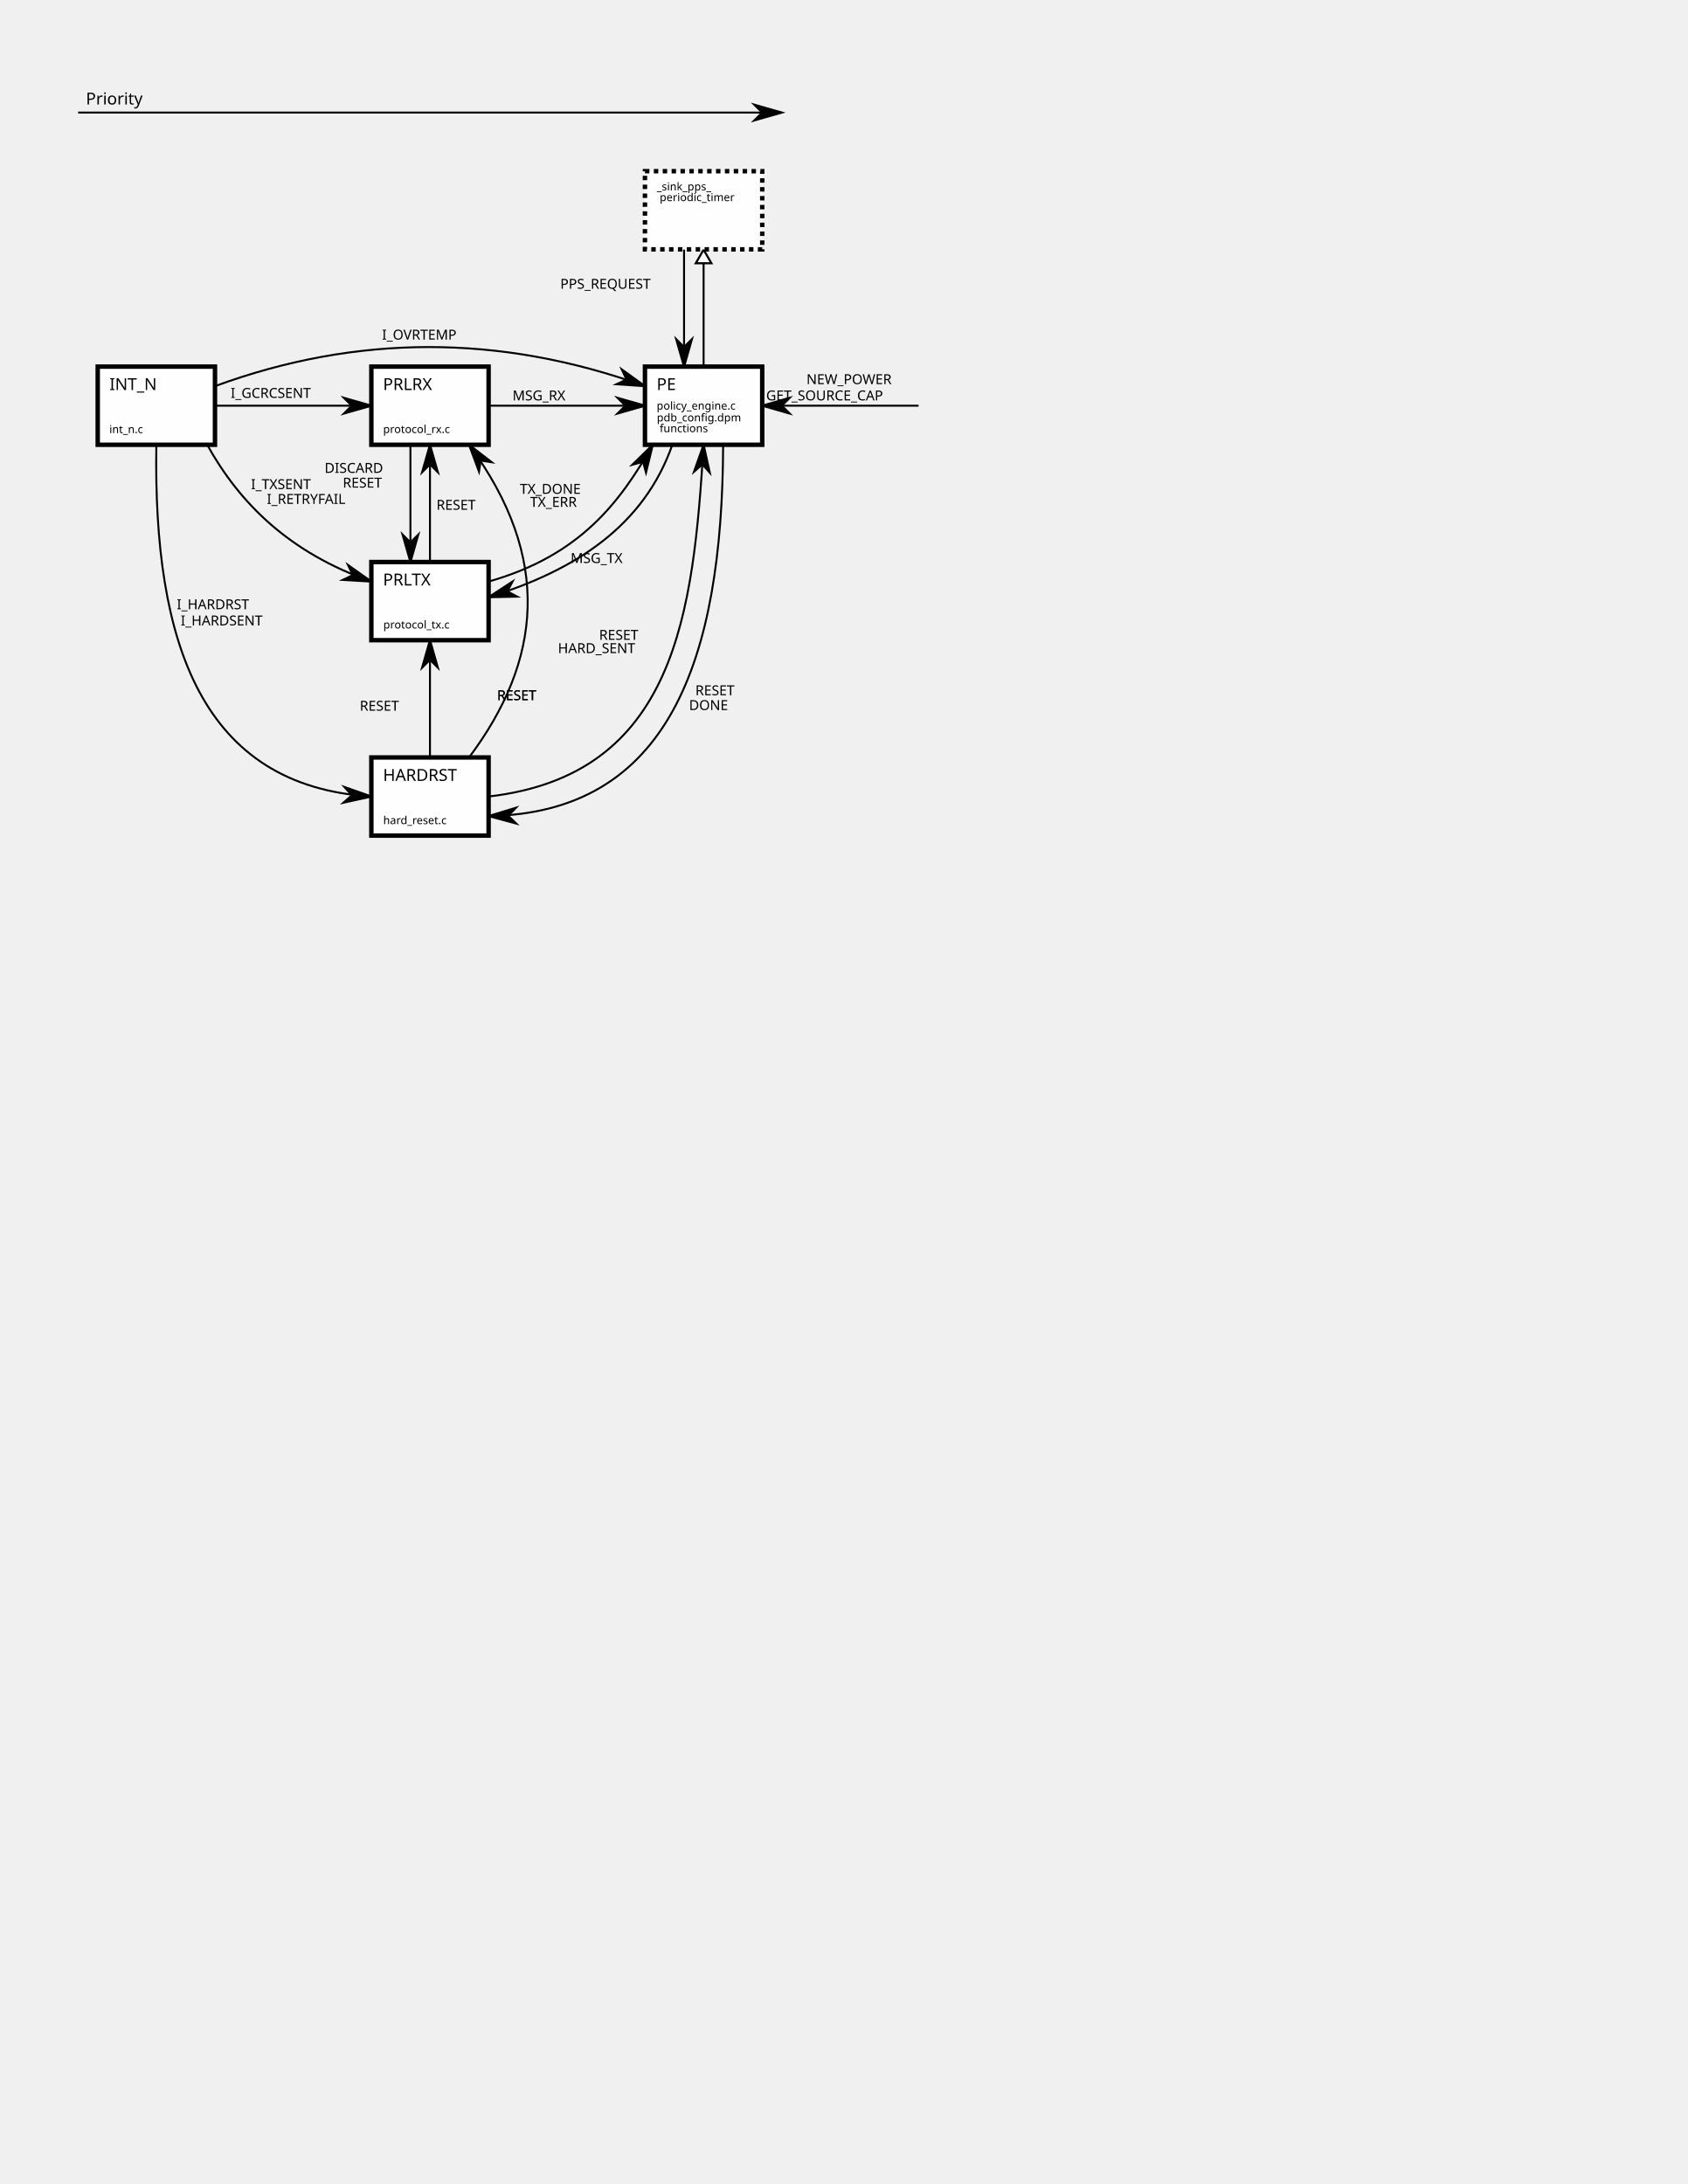
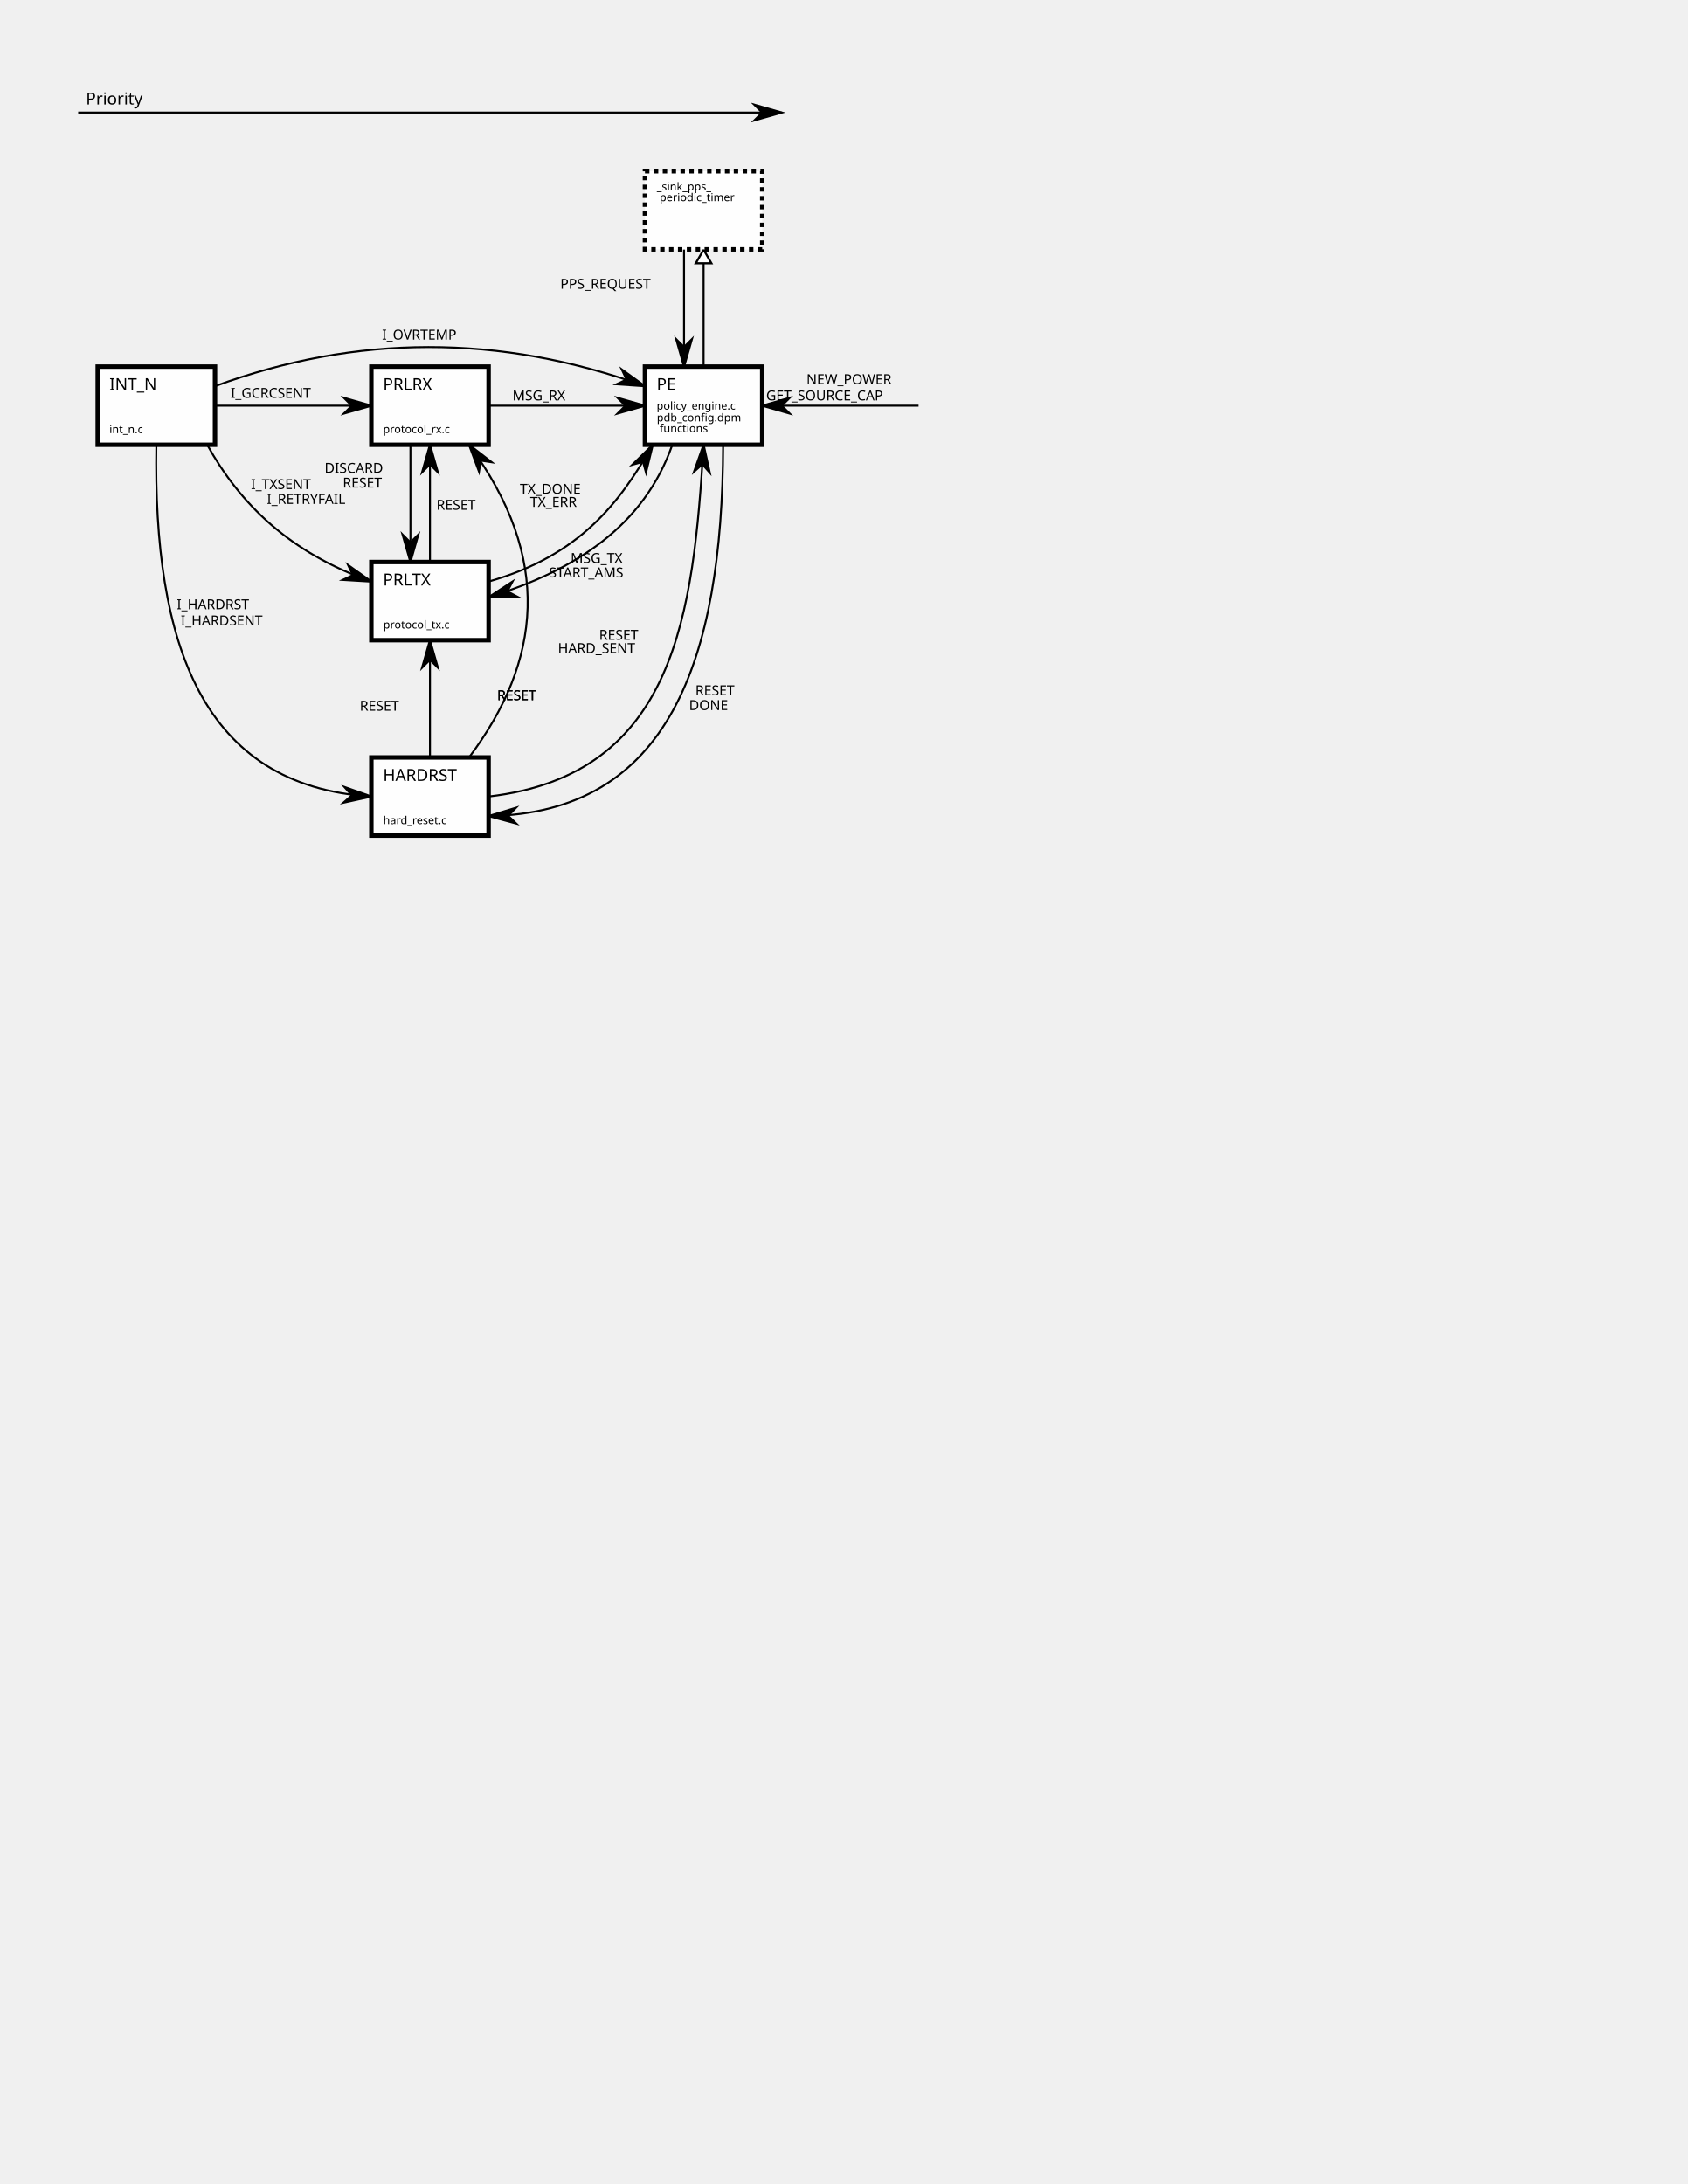
<svg xmlns="http://www.w3.org/2000/svg" width="8.5in" height="11in" viewBox="0 0 215.9 279.4" version="1.1" id="svg8">
  <defs id="defs2">
    <marker orient="auto" refY="0.0" refX="0.0" id="marker5146" style="overflow:visible;">
      <path id="path5144" d="M 0.0,0.0 L 5.0,-5.0 L -12.5,0.0 L 5.0,5.0 L 0.0,0.0 z " style="fill-rule:evenodd;stroke:#000000;stroke-width:1pt;stroke-opacity:1;fill:#000000;fill-opacity:1" transform="scale(0.8) rotate(180) translate(12.5,0)" />
    </marker>
    <marker orient="auto" refY="0.0" refX="0.0" id="EmptyTriangleOutL" style="overflow:visible">
      <path id="path5001" d="M 5.77,0.0 L -2.88,5.0 L -2.88,-5.0 L 5.77,0.0 z " style="fill-rule:evenodd;fill:#ffffff;stroke:#000000;stroke-width:1pt;stroke-opacity:1" transform="scale(0.8) translate(-6,0)" />
    </marker>
    <marker orient="auto" refY="0.0" refX="0.0" id="marker5104" style="overflow:visible;">
      <path id="path4844" d="M 0.0,0.0 L 5.0,-5.0 L -12.5,0.0 L 5.0,5.0 L 0.0,0.0 z " style="fill-rule:evenodd;stroke:#000000;stroke-width:1pt;stroke-opacity:1;fill:#000000;fill-opacity:1" transform="scale(0.8) rotate(180) translate(12.5,0)" />
    </marker>
    <marker style="overflow:visible" id="InfiniteLineStart" refX="0" refY="0" orient="auto">
      <g id="g4863" style="fill:#000000;stroke:#000000;stroke-opacity:1;fill-opacity:1" transform="translate(-13,0)">
        <circle id="circle4857" r="0.8" cy="0" cx="3" style="stroke:#000000;stroke-opacity:1;fill:#000000;fill-opacity:1" />
        <circle id="circle4859" r="0.8" cy="0" cx="6.5" style="stroke:#000000;stroke-opacity:1;fill:#000000;fill-opacity:1" />
        <circle id="circle4861" r="0.8" cy="0" cx="10" style="stroke:#000000;stroke-opacity:1;fill:#000000;fill-opacity:1" />
      </g>
    </marker>
    <marker orient="auto" refY="0.0" refX="0.0" id="marker5236" style="overflow:visible;">
      <path id="path4616" d="M 0.0,0.0 L 5.0,-5.0 L -12.5,0.0 L 5.0,5.0 L 0.0,0.0 z " style="fill-rule:evenodd;stroke:#000000;stroke-width:1pt;stroke-opacity:1;fill:#000000;fill-opacity:1" transform="scale(0.8) rotate(180) translate(12.5,0)" />
    </marker>
    <marker orient="auto" refY="0.0" refX="0.0" id="Arrow1Mend" style="overflow:visible;">
      <path id="path4622" d="M 0.0,0.0 L 5.0,-5.0 L -12.5,0.0 L 5.0,5.0 L 0.0,0.0 z " style="fill-rule:evenodd;stroke:#000000;stroke-width:1pt;stroke-opacity:1;fill:#000000;fill-opacity:1" transform="scale(0.4) rotate(180) translate(10,0)" />
    </marker>
    <marker orient="auto" refY="0.0" refX="0.0" id="Arrow1Send" style="overflow:visible;">
      <path id="path4628" d="M 0.0,0.0 L 5.0,-5.0 L -12.5,0.0 L 5.0,5.0 L 0.0,0.0 z " style="fill-rule:evenodd;stroke:#000000;stroke-width:1pt;stroke-opacity:1;fill:#000000;fill-opacity:1" transform="scale(0.2) rotate(180) translate(6,0)" />
    </marker>
    <marker orient="auto" refY="0.0" refX="0.0" id="marker4611" style="overflow:visible;">
      <path id="path4609" d="M 0.0,0.0 L 5.0,-5.0 L -12.5,0.0 L 5.0,5.0 L 0.0,0.0 z " style="fill-rule:evenodd;stroke:#000000;stroke-width:1pt;stroke-opacity:1;fill:#000000;fill-opacity:1" transform="scale(0.8) rotate(180) translate(12.5,0)" />
    </marker>
    <marker style="overflow:visible;" id="marker11527" refX="0.0" refY="0.0" orient="auto">
      <path transform="scale(0.8) rotate(180) translate(12.5,0)" style="fill-rule:evenodd;stroke:#000000;stroke-width:1pt;stroke-opacity:1;fill:#000000;fill-opacity:1" d="M 0.0,0.0 L 5.0,-5.0 L -12.5,0.0 L 5.0,5.0 L 0.0,0.0 z " id="path11525" />
    </marker>
    <marker style="overflow:visible;" id="marker9585" refX="0.0" refY="0.0" orient="auto">
      <path transform="scale(0.8) rotate(180) translate(12.5,0)" style="fill-rule:evenodd;stroke:#000000;stroke-width:1pt;stroke-opacity:1;fill:#000000;fill-opacity:1" d="M 0.0,0.0 L 5.0,-5.0 L -12.5,0.0 L 5.0,5.0 L 0.0,0.0 z " id="path9583" />
    </marker>
    <marker style="overflow:visible;" id="marker9123" refX="0.0" refY="0.0" orient="auto">
      <path transform="scale(0.8) rotate(180) translate(12.5,0)" style="fill-rule:evenodd;stroke:#000000;stroke-width:1pt;stroke-opacity:1;fill:#000000;fill-opacity:1" d="M 0.0,0.0 L 5.0,-5.0 L -12.5,0.0 L 5.0,5.0 L 0.0,0.0 z " id="path9121" />
    </marker>
    <marker orient="auto" refY="0.0" refX="0.0" id="marker9035" style="overflow:visible;">
      <path id="path9033" d="M 0.0,0.0 L 5.0,-5.0 L -12.5,0.0 L 5.0,5.0 L 0.0,0.0 z " style="fill-rule:evenodd;stroke:#000000;stroke-width:1pt;stroke-opacity:1;fill:#000000;fill-opacity:1" transform="scale(0.8) rotate(180) translate(12.5,0)" />
    </marker>
    <marker style="overflow:visible;" id="marker8953" refX="0.0" refY="0.0" orient="auto">
      <path transform="scale(0.8) rotate(180) translate(12.5,0)" style="fill-rule:evenodd;stroke:#000000;stroke-width:1pt;stroke-opacity:1;fill:#000000;fill-opacity:1" d="M 0.0,0.0 L 5.0,-5.0 L -12.5,0.0 L 5.0,5.0 L 0.0,0.0 z " id="path8951" />
    </marker>
    <marker orient="auto" refY="0.0" refX="0.0" id="marker8619" style="overflow:visible;">
      <path id="path8617" d="M 0.0,0.0 L 5.0,-5.0 L -12.5,0.0 L 5.0,5.0 L 0.0,0.0 z " style="fill-rule:evenodd;stroke:#000000;stroke-width:1pt;stroke-opacity:1;fill:#000000;fill-opacity:1" transform="scale(0.8) rotate(180) translate(12.5,0)" />
    </marker>
    <marker style="overflow:visible;" id="marker8549" refX="0.0" refY="0.0" orient="auto">
      <path transform="scale(0.8) rotate(180) translate(12.5,0)" style="fill-rule:evenodd;stroke:#000000;stroke-width:1pt;stroke-opacity:1;fill:#000000;fill-opacity:1" d="M 0.0,0.0 L 5.0,-5.0 L -12.5,0.0 L 5.0,5.0 L 0.0,0.0 z " id="path8547" />
    </marker>
    <marker orient="auto" refY="0.0" refX="0.0" id="marker7571" style="overflow:visible;">
      <path id="path7569" d="M 0.0,0.0 L 5.0,-5.0 L -12.5,0.0 L 5.0,5.0 L 0.0,0.0 z " style="fill-rule:evenodd;stroke:#000000;stroke-width:1pt;stroke-opacity:1;fill:#000000;fill-opacity:1" transform="scale(0.8) rotate(180) translate(12.5,0)" />
    </marker>
    <marker style="overflow:visible;" id="marker6867" refX="0.0" refY="0.0" orient="auto">
      <path transform="scale(0.8) rotate(180) translate(12.5,0)" style="fill-rule:evenodd;stroke:#000000;stroke-width:1pt;stroke-opacity:1;fill:#000000;fill-opacity:1" d="M 0.0,0.0 L 5.0,-5.0 L -12.5,0.0 L 5.0,5.0 L 0.0,0.0 z " id="path6865" />
    </marker>
    <marker orient="auto" refY="0.0" refX="0.0" id="marker6815" style="overflow:visible;">
      <path id="path6813" d="M 0.0,0.0 L 5.0,-5.0 L -12.5,0.0 L 5.0,5.0 L 0.0,0.0 z " style="fill-rule:evenodd;stroke:#000000;stroke-width:1pt;stroke-opacity:1;fill:#000000;fill-opacity:1" transform="scale(0.8) rotate(180) translate(12.5,0)" />
    </marker>
    <marker style="overflow:visible;" id="marker6315" refX="0.0" refY="0.0" orient="auto">
      <path transform="scale(0.8) rotate(180) translate(12.5,0)" style="fill-rule:evenodd;stroke:#000000;stroke-width:1pt;stroke-opacity:1;fill:#000000;fill-opacity:1" d="M 0.0,0.0 L 5.0,-5.0 L -12.5,0.0 L 5.0,5.0 L 0.0,0.0 z " id="path6313" />
    </marker>
    <marker orient="auto" refY="0.0" refX="0.0" id="marker4893" style="overflow:visible;">
      <path id="path4891" d="M 0.0,0.0 L 5.0,-5.0 L -12.5,0.0 L 5.0,5.0 L 0.0,0.0 z " style="fill-rule:evenodd;stroke:#000000;stroke-width:1pt;stroke-opacity:1;fill:#000000;fill-opacity:1" transform="scale(0.8) rotate(180) translate(12.5,0)" />
    </marker>
    <marker style="overflow:visible;" id="marker4857" refX="0.0" refY="0.0" orient="auto">
      <path transform="scale(0.8) rotate(180) translate(12.5,0)" style="fill-rule:evenodd;stroke:#000000;stroke-width:1pt;stroke-opacity:1;fill:#000000;fill-opacity:1" d="M 0.0,0.0 L 5.0,-5.0 L -12.5,0.0 L 5.0,5.0 L 0.0,0.0 z " id="path4855" />
    </marker>
    <marker orient="auto" refY="0.0" refX="0.0" id="Arrow1Lend" style="overflow:visible;">
      <path id="path4568" d="M 0.0,0.0 L 5.0,-5.0 L -12.5,0.0 L 5.0,5.0 L 0.0,0.0 z " style="fill-rule:evenodd;stroke:#000000;stroke-width:1pt;stroke-opacity:1;fill:#000000;fill-opacity:1" transform="scale(0.8) rotate(180) translate(12.5,0)" />
    </marker>
  </defs>
  <g id="layer1" transform="translate(0,-17.6)">
    <path style="fill:none;fill-rule:evenodd;stroke:#000000;stroke-width:0.25;stroke-linecap:butt;stroke-linejoin:miter;stroke-miterlimit:4;stroke-dasharray:none;stroke-opacity:1;marker-end:url(#EmptyTriangleOutL)" d="M 90,64.5 V 49.5" id="path4839" />
    <path id="path5142" d="M 87.5,49.5 V 64.5" style="fill:none;fill-rule:evenodd;stroke:#000000;stroke-width:0.25;stroke-linecap:butt;stroke-linejoin:miter;stroke-miterlimit:4;stroke-dasharray:none;stroke-opacity:1;marker-end:url(#marker5146)" />
    <path style="fill:none;fill-rule:evenodd;stroke:#000000;stroke-width:0.25;stroke-linecap:butt;stroke-linejoin:miter;stroke-miterlimit:4;stroke-dasharray:none;stroke-opacity:1;marker-end:url(#marker4611)" d="m 117.5,69.5 h -20" id="path4607" />
    <path style="fill:none;fill-rule:evenodd;stroke:#000000;stroke-width:0.25;stroke-linecap:butt;stroke-linejoin:miter;stroke-miterlimit:4;stroke-dasharray:none;stroke-opacity:1;marker-end:url(#marker9123)" d="M 52.5,74.5 V 89.5" id="path8939" />
    <path style="fill:none;fill-rule:evenodd;stroke:#000000;stroke-width:0.25;stroke-linecap:butt;stroke-linejoin:miter;stroke-miterlimit:4;stroke-dasharray:none;stroke-opacity:1;marker-end:url(#marker9035)" d="M 55,89.5 V 74.5" id="path8941" />
    <path style="fill:none;fill-rule:evenodd;stroke:#000000;stroke-width:0.25;stroke-linecap:butt;stroke-linejoin:miter;stroke-miterlimit:4;stroke-dasharray:none;stroke-opacity:1;marker-end:url(#marker8953)" d="M 60,114.5 C 69.252,102.156 70.721,89.055 60,74.5" id="path8943" />
    <path id="path9581" d="m 55,114.5 v -15" style="fill:none;fill-rule:evenodd;stroke:#000000;stroke-width:0.25;stroke-linecap:butt;stroke-linejoin:miter;stroke-miterlimit:4;stroke-dasharray:none;stroke-opacity:1;marker-end:url(#marker9585)" />
    <path style="fill:none;fill-rule:evenodd;stroke:#000000;stroke-width:0.25;stroke-linecap:butt;stroke-linejoin:miter;stroke-miterlimit:4;stroke-dasharray:none;stroke-opacity:1;marker-end:url(#marker6867)" d="m 62.5,92 c 11.745,-3.328 16.821,-10.177 21,-17.5" id="path6803" />
    <path style="fill:none;fill-rule:evenodd;stroke:#000000;stroke-width:0.25;stroke-linecap:butt;stroke-linejoin:miter;stroke-miterlimit:4;stroke-dasharray:none;stroke-opacity:1;marker-end:url(#marker6815)" d="M 86,74.5 C 82.369,84.864 73.65,90.55 62.5,94" id="path6805" />
    <path style="fill:none;fill-rule:evenodd;stroke:#000000;stroke-width:0.25;stroke-linecap:butt;stroke-linejoin:miter;stroke-miterlimit:4;stroke-dasharray:none;stroke-opacity:1;marker-end:url(#marker7571)" d="m 27.5,67 c 18.059,-6.627 36.382,-6.707 55,0" id="path7561" />
    <path style="fill:none;fill-rule:evenodd;stroke:#000000;stroke-width:0.25;stroke-linecap:butt;stroke-linejoin:miter;stroke-miterlimit:4;stroke-dasharray:none;stroke-opacity:1;marker-end:url(#marker8619)" d="M 62.5,119.5 C 86.509,116.721 88.677,95.958 90,74.5" id="path8537" />
    <path style="fill:none;fill-rule:evenodd;stroke:#000000;stroke-width:0.25;stroke-linecap:butt;stroke-linejoin:miter;stroke-miterlimit:4;stroke-dasharray:none;stroke-opacity:1;marker-end:url(#marker8549)" d="M 92.5,74.5 C 92.408,102.128 85.497,121.638 62.5,122" id="path8539" />
    <path style="fill:none;fill-rule:evenodd;stroke:#000000;stroke-width:0.25;stroke-linecap:butt;stroke-linejoin:miter;stroke-miterlimit:4;stroke-dasharray:none;stroke-opacity:1;marker-end:url(#Arrow1Lend)" d="m 27.5,69.5 h 20" id="path4563" />
    <path style="fill:none;fill-rule:evenodd;stroke:#000000;stroke-width:0.25;stroke-linecap:butt;stroke-linejoin:miter;stroke-miterlimit:4;stroke-dasharray:none;stroke-opacity:1;marker-end:url(#marker4857)" d="m 26.5,74.5 c 4.223,7.593 10.58,13.833 21,17.5" id="path4847" />
    <path style="fill:none;fill-rule:evenodd;stroke:#000000;stroke-width:0.25;stroke-linecap:butt;stroke-linejoin:miter;stroke-miterlimit:4;stroke-dasharray:none;stroke-opacity:1;marker-end:url(#marker4893)" d="M 20,74.5 C 19.579,100.005 25.862,118.165 47.5,119.5" id="path4883" />
    <path id="path6311" d="m 62.5,69.5 h 20" style="fill:none;fill-rule:evenodd;stroke:#000000;stroke-width:0.25;stroke-linecap:butt;stroke-linejoin:miter;stroke-miterlimit:4;stroke-dasharray:none;stroke-opacity:1;marker-end:url(#marker6315)" />
    <rect style="fill:#fefefe;fill-opacity:1;stroke:#000000;stroke-width:0.568;stroke-miterlimit:4;stroke-dasharray:none;stroke-opacity:1" id="rect4485" width="15" height="10" x="12.5" y="64.5" />
    <text xml:space="preserve" style="font-style:normal;font-variant:normal;font-weight:normal;font-stretch:normal;font-size:2.117px;line-height:3.307px;font-family:'Source Code Pro';-inkscape-font-specification:'Source Code Pro';letter-spacing:0px;word-spacing:0px;fill:#000000;fill-opacity:1;stroke:none;stroke-width:0.132px;stroke-linecap:butt;stroke-linejoin:miter;stroke-opacity:1" x="14" y="67.5" id="text4494">
      <tspan id="tspan4492" x="14" y="67.5" style="font-style:normal;font-variant:normal;font-weight:normal;font-stretch:normal;font-family:'Source Code Pro';-inkscape-font-specification:'Source Code Pro';stroke-width:0.132px">INT_N</tspan>
    </text>
    <rect style="fill:#fefefe;fill-opacity:1;stroke:#000000;stroke-width:0.568;stroke-miterlimit:4;stroke-dasharray:none;stroke-opacity:1" id="rect4485-6" width="15" height="10" x="47.5" y="64.5" />
    <text xml:space="preserve" style="font-style:normal;font-variant:normal;font-weight:normal;font-stretch:normal;font-size:2.117px;line-height:3.307px;font-family:'Source Code Pro';-inkscape-font-specification:'Source Code Pro';letter-spacing:0px;word-spacing:0px;fill:#000000;fill-opacity:1;stroke:none;stroke-width:0.132px;stroke-linecap:butt;stroke-linejoin:miter;stroke-opacity:1" x="49" y="67.5" id="text4494-5">
      <tspan id="tspan4492-8" x="49" y="67.5" style="font-style:normal;font-variant:normal;font-weight:normal;font-stretch:normal;font-family:'Source Code Pro';-inkscape-font-specification:'Source Code Pro';stroke-width:0.132px">PRLRX</tspan>
    </text>
    <flowRoot xml:space="preserve" id="flowRoot4517" style="fill:black;stroke:none;stroke-opacity:1;stroke-width:1px;stroke-linejoin:miter;stroke-linecap:butt;fill-opacity:1;font-family:sans-serif;font-style:normal;font-weight:normal;font-size:16px;line-height:25px;letter-spacing:0px;word-spacing:0px">
      <flowRegion id="flowRegion4519">
        <rect id="rect4521" width="185.197" height="136.063" x="374.173" y="130.016" />
      </flowRegion>
      <flowPara id="flowPara4523" />
    </flowRoot>
    <rect y="89.5" x="47.5" height="10" width="15" id="rect4525" style="fill:#fefefe;fill-opacity:1;stroke:#000000;stroke-width:0.568;stroke-miterlimit:4;stroke-dasharray:none;stroke-opacity:1" />
    <text id="text4529" y="92.5" x="49" style="font-style:normal;font-variant:normal;font-weight:normal;font-stretch:normal;font-size:2.117px;line-height:3.307px;font-family:'Source Code Pro';-inkscape-font-specification:'Source Code Pro';letter-spacing:0px;word-spacing:0px;fill:#000000;fill-opacity:1;stroke:none;stroke-width:0.132px;stroke-linecap:butt;stroke-linejoin:miter;stroke-opacity:1" xml:space="preserve">
      <tspan style="font-style:normal;font-variant:normal;font-weight:normal;font-stretch:normal;font-family:'Source Code Pro';-inkscape-font-specification:'Source Code Pro';stroke-width:0.132px" y="92.5" x="49" id="tspan4527">PRLTX</tspan>
    </text>
    <rect style="fill:#fefefe;fill-opacity:1;stroke:#000000;stroke-width:0.568;stroke-miterlimit:4;stroke-dasharray:none;stroke-opacity:1" id="rect4531" width="15" height="10" x="47.5" y="114.5" />
    <text xml:space="preserve" style="font-style:normal;font-variant:normal;font-weight:normal;font-stretch:normal;font-size:2.117px;line-height:3.307px;font-family:'Source Code Pro';-inkscape-font-specification:'Source Code Pro';letter-spacing:0px;word-spacing:0px;fill:#000000;fill-opacity:1;stroke:none;stroke-width:0.132px;stroke-linecap:butt;stroke-linejoin:miter;stroke-opacity:1" x="49" y="117.5" id="text4535">
      <tspan id="tspan4533" x="49" y="117.5" style="font-style:normal;font-variant:normal;font-weight:normal;font-stretch:normal;font-family:'Source Code Pro';-inkscape-font-specification:'Source Code Pro';stroke-width:0.132px">HARDRST</tspan>
    </text>
    <rect y="64.5" x="82.5" height="10" width="15" id="rect4537" style="fill:#fefefe;fill-opacity:1;stroke:#000000;stroke-width:0.568;stroke-miterlimit:4;stroke-dasharray:none;stroke-opacity:1" />
    <text id="text4541" y="67.5" x="84" style="font-style:normal;font-variant:normal;font-weight:normal;font-stretch:normal;font-size:2.117px;line-height:3.307px;font-family:'Source Code Pro';-inkscape-font-specification:'Source Code Pro';letter-spacing:0px;word-spacing:0px;fill:#000000;fill-opacity:1;stroke:none;stroke-width:0.132px;stroke-linecap:butt;stroke-linejoin:miter;stroke-opacity:1" xml:space="preserve">
      <tspan style="font-style:normal;font-variant:normal;font-weight:normal;font-stretch:normal;font-family:'Source Code Pro';-inkscape-font-specification:'Source Code Pro';stroke-width:0.132px" y="67.5" x="84" id="tspan4539">PE</tspan>
    </text>
    <text xml:space="preserve" style="font-style:normal;font-weight:normal;font-size:2.117px;line-height:3.307px;font-family:sans-serif;letter-spacing:0px;word-spacing:0px;fill:#000000;fill-opacity:1;stroke:none;stroke-width:0.132px;stroke-linecap:butt;stroke-linejoin:miter;stroke-opacity:1" x="29.5" y="68.5" id="text6277">
      <tspan id="tspan6275" x="29.5" y="68.5" style="font-style:normal;font-variant:normal;font-weight:normal;font-stretch:normal;font-size:1.764px;font-family:'Source Code Pro';-inkscape-font-specification:'Source Code Pro';stroke-width:0.132px">I_GCRCSENT</tspan>
    </text>
    <text id="text6291" y="80.17" x="32.099" style="font-style:normal;font-weight:normal;font-size:2.117px;line-height:3.307px;font-family:sans-serif;letter-spacing:0px;word-spacing:0px;fill:#000000;fill-opacity:1;stroke:none;stroke-width:0.132px;stroke-linecap:butt;stroke-linejoin:miter;stroke-opacity:1" xml:space="preserve">
      <tspan style="font-style:normal;font-variant:normal;font-weight:normal;font-stretch:normal;font-size:1.764px;font-family:'Source Code Pro';-inkscape-font-specification:'Source Code Pro';stroke-width:0.132px" y="80.17" x="32.099" id="tspan6289">I_TXSENT</tspan>
    </text>
    <text xml:space="preserve" style="font-style:normal;font-weight:normal;font-size:2.117px;line-height:3.307px;font-family:sans-serif;letter-spacing:0px;word-spacing:0px;fill:#000000;fill-opacity:1;stroke:none;stroke-width:0.132px;stroke-linecap:butt;stroke-linejoin:miter;stroke-opacity:1" x="34.13" y="82.06" id="text6295">
      <tspan id="tspan6293" x="34.13" y="82.06" style="font-style:normal;font-variant:normal;font-weight:normal;font-stretch:normal;font-size:1.764px;font-family:'Source Code Pro';-inkscape-font-specification:'Source Code Pro';stroke-width:0.132px">I_RETRYFAIL</tspan>
    </text>
    <text xml:space="preserve" style="font-style:normal;font-weight:normal;font-size:2.117px;line-height:3.307px;font-family:sans-serif;letter-spacing:0px;word-spacing:0px;fill:#000000;fill-opacity:1;stroke:none;stroke-width:0.132px;stroke-linecap:butt;stroke-linejoin:miter;stroke-opacity:1" x="22.611" y="95.538" id="text6299">
      <tspan id="tspan6297" x="22.611" y="95.538" style="font-style:normal;font-variant:normal;font-weight:normal;font-stretch:normal;font-size:1.764px;font-family:'Source Code Pro';-inkscape-font-specification:'Source Code Pro';stroke-width:0.132px">I_HARDRST</tspan>
    </text>
    <text id="text6303" y="97.609" x="23.112" style="font-style:normal;font-weight:normal;font-size:2.117px;line-height:3.307px;font-family:sans-serif;letter-spacing:0px;word-spacing:0px;fill:#000000;fill-opacity:1;stroke:none;stroke-width:0.132px;stroke-linecap:butt;stroke-linejoin:miter;stroke-opacity:1" xml:space="preserve">
      <tspan style="font-style:normal;font-variant:normal;font-weight:normal;font-stretch:normal;font-size:1.764px;font-family:'Source Code Pro';-inkscape-font-specification:'Source Code Pro';stroke-width:0.132px" y="97.609" x="23.112" id="tspan6301">I_HARDSENT</tspan>
    </text>
    <text xml:space="preserve" style="font-style:normal;font-weight:normal;font-size:2.117px;line-height:3.307px;font-family:sans-serif;text-align:end;letter-spacing:0px;word-spacing:0px;text-anchor:end;fill:#000000;fill-opacity:1;stroke:none;stroke-width:0.132px;stroke-linecap:butt;stroke-linejoin:miter;stroke-opacity:1" x="77.035" y="80.771" id="text7555">
      <tspan id="tspan7553" x="77.035" y="80.771" style="font-style:normal;font-variant:normal;font-weight:normal;font-stretch:normal;font-size:1.764px;font-family:'Source Code Pro';-inkscape-font-specification:'Source Code Pro';text-align:end;text-anchor:end;stroke-width:0.132px">TX_DONE</tspan>
    </text>
    <text id="text7559" y="82.442" x="76.534" style="font-style:normal;font-weight:normal;font-size:2.117px;line-height:3.307px;font-family:sans-serif;text-align:end;letter-spacing:0px;word-spacing:0px;text-anchor:end;fill:#000000;fill-opacity:1;stroke:none;stroke-width:0.132px;stroke-linecap:butt;stroke-linejoin:miter;stroke-opacity:1" xml:space="preserve">
      <tspan style="font-style:normal;font-variant:normal;font-weight:normal;font-stretch:normal;font-size:1.764px;font-family:'Source Code Pro';-inkscape-font-specification:'Source Code Pro';text-align:end;text-anchor:end;stroke-width:0.132px" y="82.442" x="76.534" id="tspan7557">TX_ERR</tspan>
    </text>
    <text id="text8493" y="61.042" x="55.002" style="font-style:normal;font-weight:normal;font-size:2.117px;line-height:3.307px;font-family:sans-serif;text-align:center;letter-spacing:0px;word-spacing:0px;text-anchor:middle;fill:#000000;fill-opacity:1;stroke:none;stroke-width:0.132px;stroke-linecap:butt;stroke-linejoin:miter;stroke-opacity:1" xml:space="preserve">
      <tspan style="font-style:normal;font-variant:normal;font-weight:normal;font-stretch:normal;font-size:1.764px;font-family:'Source Code Pro';-inkscape-font-specification:'Source Code Pro';text-align:center;text-anchor:middle;stroke-width:0.132px" y="61.042" x="55.002" id="tspan8491">I_OVRTEMP</tspan>
    </text>
    <text id="text8535" y="68.821" x="75.072" style="font-style:normal;font-weight:normal;font-size:2.117px;line-height:3.307px;font-family:sans-serif;text-align:start;letter-spacing:0px;word-spacing:0px;text-anchor:start;fill:#000000;fill-opacity:1;stroke:none;stroke-width:0.132px;stroke-linecap:butt;stroke-linejoin:miter;stroke-opacity:1" xml:space="preserve">
      <tspan style="font-style:normal;font-variant:normal;font-weight:normal;font-stretch:normal;font-size:1.764px;font-family:'Source Code Pro';-inkscape-font-specification:'Source Code Pro';text-align:end;text-anchor:end;stroke-width:0.132px" y="68.821" x="75.072" id="tspan8533">MSG_RX</tspan>
    </text>
    <text xml:space="preserve" style="font-style:normal;font-weight:normal;font-size:2.117px;line-height:3.307px;font-family:sans-serif;text-align:end;letter-spacing:0px;word-spacing:0px;text-anchor:end;fill:#000000;fill-opacity:1;stroke:none;stroke-width:0.132px;stroke-linecap:butt;stroke-linejoin:miter;stroke-opacity:1" x="83.994" y="101.151" id="text8875">
      <tspan id="tspan8873" x="83.994" y="101.151" style="font-style:normal;font-variant:normal;font-weight:normal;font-stretch:normal;font-size:1.764px;font-family:'Source Code Pro';-inkscape-font-specification:'Source Code Pro';text-align:end;text-anchor:end;stroke-width:0.132px">HARD_SENT</tspan>
    </text>
    <text xml:space="preserve" style="font-style:normal;font-weight:normal;font-size:2.117px;line-height:3.307px;font-family:sans-serif;text-align:end;letter-spacing:0px;word-spacing:0px;text-anchor:end;fill:#000000;fill-opacity:1;stroke:none;stroke-width:0.132px;stroke-linecap:butt;stroke-linejoin:miter;stroke-opacity:1" x="84.395" y="99.447" id="text8883">
      <tspan id="tspan8881" x="84.395" y="99.447" style="font-style:normal;font-variant:normal;font-weight:normal;font-stretch:normal;font-size:1.764px;font-family:'Source Code Pro';-inkscape-font-specification:'Source Code Pro';text-align:end;text-anchor:end;stroke-width:0.132px">RESET</tspan>
    </text>
    <text id="text8897" y="106.547" x="88.945" style="font-style:normal;font-weight:normal;font-size:2.117px;line-height:3.307px;font-family:sans-serif;letter-spacing:0px;word-spacing:0px;fill:#000000;fill-opacity:1;stroke:none;stroke-width:0.132px;stroke-linecap:butt;stroke-linejoin:miter;stroke-opacity:1" xml:space="preserve">
      <tspan style="font-style:normal;font-variant:normal;font-weight:normal;font-stretch:normal;font-size:1.764px;font-family:'Source Code Pro';-inkscape-font-specification:'Source Code Pro';stroke-width:0.132px" y="106.547" x="88.945" id="tspan8895">RESET</tspan>
    </text>
    <text xml:space="preserve" style="font-style:normal;font-weight:normal;font-size:2.117px;line-height:3.307px;font-family:sans-serif;letter-spacing:0px;word-spacing:0px;fill:#000000;fill-opacity:1;stroke:none;stroke-width:0.132px;stroke-linecap:butt;stroke-linejoin:miter;stroke-opacity:1" x="88.142" y="108.436" id="text8901">
      <tspan id="tspan8899" x="88.142" y="108.436" style="font-style:normal;font-variant:normal;font-weight:normal;font-stretch:normal;font-size:1.764px;font-family:'Source Code Pro';-inkscape-font-specification:'Source Code Pro';stroke-width:0.132px">DONE</tspan>
    </text>
    <text id="text10969" y="107.172" x="71.355" style="font-style:normal;font-weight:normal;font-size:2.117px;line-height:3.307px;font-family:sans-serif;text-align:start;letter-spacing:0px;word-spacing:0px;text-anchor:start;fill:#000000;fill-opacity:1;stroke:none;stroke-width:0.132px;stroke-linecap:butt;stroke-linejoin:miter;stroke-opacity:1" xml:space="preserve">
      <tspan style="font-style:normal;font-variant:normal;font-weight:normal;font-stretch:normal;font-size:1.764px;font-family:'Source Code Pro';-inkscape-font-specification:'Source Code Pro';text-align:end;text-anchor:end;stroke-width:0.132px" y="107.172" x="71.355" id="tspan10967">RESET</tspan>
    </text>
    <text xml:space="preserve" style="font-style:normal;font-weight:normal;font-size:2.117px;line-height:3.307px;font-family:sans-serif;text-align:end;letter-spacing:0px;word-spacing:0px;text-anchor:end;fill:#000000;fill-opacity:1;stroke:none;stroke-width:0.132px;stroke-linecap:butt;stroke-linejoin:miter;stroke-opacity:1" x="53.779" y="108.518" id="text10973">
      <tspan id="tspan10971" x="53.779" y="108.518" style="font-style:normal;font-variant:normal;font-weight:normal;font-stretch:normal;font-size:1.764px;font-family:'Source Code Pro';-inkscape-font-specification:'Source Code Pro';text-align:end;text-anchor:end;stroke-width:0.132px">RESET</tspan>
    </text>
    <text xml:space="preserve" style="font-style:normal;font-weight:normal;font-size:2.117px;line-height:3.307px;font-family:sans-serif;text-align:start;letter-spacing:0px;word-spacing:0px;text-anchor:start;fill:#000000;fill-opacity:1;stroke:none;stroke-width:0.132px;stroke-linecap:butt;stroke-linejoin:miter;stroke-opacity:1" x="55.828" y="82.816" id="text10977">
      <tspan id="tspan10975" x="55.828" y="82.816" style="font-style:normal;font-variant:normal;font-weight:normal;font-stretch:normal;font-size:1.764px;font-family:'Source Code Pro';-inkscape-font-specification:'Source Code Pro';text-align:start;text-anchor:start;stroke-width:0.132px">RESET</tspan>
    </text>
    <text id="text10985" y="79.981" x="51.606" style="font-style:normal;font-weight:normal;font-size:2.117px;line-height:3.307px;font-family:sans-serif;text-align:end;letter-spacing:0px;word-spacing:0px;text-anchor:end;fill:#000000;fill-opacity:1;stroke:none;stroke-width:0.132px;stroke-linecap:butt;stroke-linejoin:miter;stroke-opacity:1" xml:space="preserve">
      <tspan style="font-style:normal;font-variant:normal;font-weight:normal;font-stretch:normal;font-size:1.764px;font-family:'Source Code Pro';-inkscape-font-specification:'Source Code Pro';text-align:end;text-anchor:end;stroke-width:0.132px" y="79.981" x="51.606" id="tspan10983">RESET</tspan>
    </text>
    <text xml:space="preserve" style="font-style:normal;font-weight:normal;font-size:2.117px;line-height:3.307px;font-family:sans-serif;text-align:end;letter-spacing:0px;word-spacing:0px;text-anchor:end;fill:#000000;fill-opacity:1;stroke:none;stroke-width:0.132px;stroke-linecap:butt;stroke-linejoin:miter;stroke-opacity:1" x="51.748" y="78.091" id="text10989">
      <tspan id="tspan10987" x="51.748" y="78.091" style="font-style:normal;font-variant:normal;font-weight:normal;font-stretch:normal;font-size:1.764px;font-family:'Source Code Pro';-inkscape-font-specification:'Source Code Pro';text-align:end;text-anchor:end;stroke-width:0.132px">DISCARD</tspan>
    </text>
    <text xml:space="preserve" style="font-style:normal;font-weight:normal;font-size:2.117px;line-height:3.307px;font-family:sans-serif;text-align:end;letter-spacing:0px;word-spacing:0px;text-anchor:end;fill:#000000;fill-opacity:1;stroke:none;stroke-width:0.132px;stroke-linecap:butt;stroke-linejoin:miter;stroke-opacity:1" x="82.392" y="89.623" id="text10993">
      <tspan id="tspan10991" x="82.392" y="89.623" style="font-style:normal;font-variant:normal;font-weight:normal;font-stretch:normal;font-size:1.764px;font-family:'Source Code Pro';-inkscape-font-specification:'Source Code Pro';text-align:end;text-anchor:end;stroke-width:0.132px">MSG_TX</tspan>
    </text>
    <text xml:space="preserve" style="font-style:normal;font-weight:normal;font-size:2.117px;line-height:3.307px;font-family:sans-serif;text-align:start;letter-spacing:0px;word-spacing:0px;text-anchor:start;fill:#000000;fill-opacity:1;stroke:none;stroke-width:0.132px;stroke-linecap:butt;stroke-linejoin:miter;stroke-opacity:1" x="49.006" y="72.995" id="text11243">
      <tspan id="tspan11241" x="49.006" y="72.995" style="font-style:normal;font-variant:normal;font-weight:normal;font-stretch:normal;font-size:1.411px;font-family:'Source Code Pro';-inkscape-font-specification:'Source Code Pro';text-align:start;text-anchor:start;stroke-width:0.132px">protocol_rx.c</tspan>
    </text>
    <text id="text11247" y="73.007" x="13.984" style="font-style:normal;font-weight:normal;font-size:2.117px;line-height:3.307px;font-family:sans-serif;text-align:start;letter-spacing:0px;word-spacing:0px;text-anchor:start;fill:#000000;fill-opacity:1;stroke:none;stroke-width:0.132px;stroke-linecap:butt;stroke-linejoin:miter;stroke-opacity:1" xml:space="preserve">
      <tspan style="font-style:normal;font-variant:normal;font-weight:normal;font-stretch:normal;font-size:1.411px;font-family:'Source Code Pro';-inkscape-font-specification:'Source Code Pro';text-align:start;text-anchor:start;stroke-width:0.132px" y="73.007" x="13.984" id="tspan11245">int_n.c</tspan>
    </text>
    <text xml:space="preserve" style="font-style:normal;font-weight:normal;font-size:2.117px;line-height:3.307px;font-family:sans-serif;text-align:start;letter-spacing:0px;word-spacing:0px;text-anchor:start;fill:#000000;fill-opacity:1;stroke:none;stroke-width:0.132px;stroke-linecap:butt;stroke-linejoin:miter;stroke-opacity:1" x="49.03" y="98.001" id="text11251">
      <tspan id="tspan11249" x="49.03" y="98.001" style="font-style:normal;font-variant:normal;font-weight:normal;font-stretch:normal;font-size:1.411px;font-family:'Source Code Pro';-inkscape-font-specification:'Source Code Pro';text-align:start;text-anchor:start;stroke-width:0.132px">protocol_tx.c</tspan>
    </text>
    <text id="text11255" y="123.03" x="49.018" style="font-style:normal;font-weight:normal;font-size:2.117px;line-height:3.307px;font-family:sans-serif;text-align:start;letter-spacing:0px;word-spacing:0px;text-anchor:start;fill:#000000;fill-opacity:1;stroke:none;stroke-width:0.132px;stroke-linecap:butt;stroke-linejoin:miter;stroke-opacity:1" xml:space="preserve">
      <tspan style="font-style:normal;font-variant:normal;font-weight:normal;font-stretch:normal;font-size:1.411px;font-family:'Source Code Pro';-inkscape-font-specification:'Source Code Pro';text-align:start;text-anchor:start;stroke-width:0.132px" y="123.03" x="49.018" id="tspan11253">hard_reset.c</tspan>
    </text>
    <text xml:space="preserve" style="font-style:normal;font-weight:normal;font-size:2.117px;line-height:3.307px;font-family:sans-serif;text-align:start;letter-spacing:0px;word-spacing:0px;text-anchor:start;fill:#000000;fill-opacity:1;stroke:none;stroke-width:0.132px;stroke-linecap:butt;stroke-linejoin:miter;stroke-opacity:1" x="83.991" y="69.997" id="text11259">
      <tspan id="tspan11257" x="83.991" y="69.997" style="font-style:normal;font-variant:normal;font-weight:normal;font-stretch:normal;font-size:1.411px;font-family:'Source Code Pro';-inkscape-font-specification:'Source Code Pro';text-align:start;text-anchor:start;stroke-width:0.132px">policy_engine.c</tspan>
    </text>
    <text id="text11263" y="71.509" x="84.016" style="font-style:normal;font-weight:normal;font-size:2.117px;line-height:65%;font-family:sans-serif;text-align:start;letter-spacing:0px;word-spacing:0px;text-anchor:start;fill:#000000;fill-opacity:1;stroke:none;stroke-width:0.132px;stroke-linecap:butt;stroke-linejoin:miter;stroke-opacity:1" xml:space="preserve">
      <tspan style="font-style:normal;font-variant:normal;font-weight:normal;font-stretch:normal;font-size:1.411px;line-height:65%;font-family:'Source Code Pro';-inkscape-font-specification:'Source Code Pro';text-align:start;text-anchor:start;stroke-width:0.132px" y="71.509" x="84.016" id="tspan11265">pdb_config.dpm</tspan>
      <tspan style="font-style:normal;font-variant:normal;font-weight:normal;font-stretch:normal;font-size:1.411px;line-height:65%;font-family:'Source Code Pro';-inkscape-font-specification:'Source Code Pro';text-align:start;text-anchor:start;stroke-width:0.132px" y="72.884" x="84.016" id="tspan11269"> functions</tspan>
    </text>
    <path id="path11523" d="m 10,32 h 90" style="fill:none;fill-rule:evenodd;stroke:#000000;stroke-width:0.25;stroke-linecap:butt;stroke-linejoin:miter;stroke-miterlimit:4;stroke-dasharray:none;stroke-opacity:1;marker-end:url(#marker11527)" />
    <text id="text12755" y="30.968" x="10.993" style="font-style:normal;font-variant:normal;font-weight:normal;font-stretch:normal;font-size:2.117px;line-height:3.307px;font-family:'Source Code Pro';-inkscape-font-specification:'Source Code Pro';letter-spacing:0px;word-spacing:0px;fill:#000000;fill-opacity:1;stroke:none;stroke-width:0.132px;stroke-linecap:butt;stroke-linejoin:miter;stroke-opacity:1" xml:space="preserve">
      <tspan style="font-style:normal;font-variant:normal;font-weight:normal;font-stretch:normal;font-family:'Source Sans Pro';-inkscape-font-specification:'Source Sans Pro';stroke-width:0.132px" y="30.968" x="10.993" id="tspan12753">Priority</tspan>
    </text>
    <text xml:space="preserve" style="font-style:normal;font-weight:normal;font-size:2.117px;line-height:3.307px;font-family:sans-serif;text-align:start;letter-spacing:0px;word-spacing:0px;text-anchor:start;fill:#000000;fill-opacity:1;stroke:none;stroke-width:0.132px;stroke-linecap:butt;stroke-linejoin:miter;stroke-opacity:1" x="71.355" y="107.172" id="text4683">
      <tspan id="tspan4681" x="71.355" y="107.172" style="font-style:normal;font-variant:normal;font-weight:normal;font-stretch:normal;font-size:1.764px;font-family:'Source Code Pro';-inkscape-font-specification:'Source Code Pro';text-align:end;text-anchor:end;stroke-width:0.132px">RESET</tspan>
    </text>
    <text xml:space="preserve" style="font-style:normal;font-weight:normal;font-size:2.117px;line-height:3.307px;font-family:sans-serif;text-align:start;letter-spacing:0px;word-spacing:0px;text-anchor:start;fill:#000000;fill-opacity:1;stroke:none;stroke-width:0.132px;stroke-linecap:butt;stroke-linejoin:miter;stroke-opacity:1" x="116.799" y="68.821" id="text7457">
      <tspan id="tspan7455" x="116.799" y="68.821" style="font-style:normal;font-variant:normal;font-weight:normal;font-stretch:normal;font-size:1.764px;font-family:'Source Code Pro';-inkscape-font-specification:'Source Code Pro';text-align:end;text-anchor:end;stroke-width:0.132px">GET_SOURCE_CAP</tspan>
      <tspan x="116.799" y="72.237" style="font-style:normal;font-variant:normal;font-weight:normal;font-stretch:normal;font-size:1.764px;font-family:'Source Code Pro';-inkscape-font-specification:'Source Code Pro';text-align:end;text-anchor:end;stroke-width:0.132px" id="tspan4738" />
    </text>
    <text id="text4744" y="66.742" x="116.799" style="font-style:normal;font-weight:normal;font-size:2.117px;line-height:3.307px;font-family:sans-serif;text-align:start;letter-spacing:0px;word-spacing:0px;text-anchor:start;fill:#000000;fill-opacity:1;stroke:none;stroke-width:0.132px;stroke-linecap:butt;stroke-linejoin:miter;stroke-opacity:1" xml:space="preserve">
      <tspan id="tspan4742" style="font-style:normal;font-variant:normal;font-weight:normal;font-stretch:normal;font-size:1.764px;font-family:'Source Code Pro';-inkscape-font-specification:'Source Code Pro';text-align:end;text-anchor:end;stroke-width:0.132px" y="66.742" x="116.799">NEW_POWER</tspan>
    </text>
    <rect y="39.5" x="82.5" height="10" width="15" id="rect4537-3" style="fill:#fefefe;fill-opacity:1;stroke:#000000;stroke-width:0.568;stroke-miterlimit:4;stroke-dasharray:0.568, 0.568;stroke-dashoffset:0;stroke-opacity:1" />
    <text xml:space="preserve" style="font-style:normal;font-weight:normal;font-size:2.117px;line-height:65%;font-family:sans-serif;text-align:start;letter-spacing:0px;word-spacing:0px;text-anchor:start;fill:#000000;fill-opacity:1;stroke:none;stroke-width:0.132px;stroke-linecap:butt;stroke-linejoin:miter;stroke-opacity:1" x="84.016" y="41.956" id="text5136">
      <tspan id="tspan5134" x="84.016" y="41.956" style="font-style:normal;font-variant:normal;font-weight:normal;font-stretch:normal;font-size:1.411px;line-height:65%;font-family:'Source Code Pro';-inkscape-font-specification:'Source Code Pro';text-align:start;text-anchor:start;stroke-width:0.132px">_sink_pps_</tspan>
      <tspan x="84.016" y="43.331" style="font-style:normal;font-variant:normal;font-weight:normal;font-stretch:normal;font-size:1.411px;line-height:65%;font-family:'Source Code Pro';-inkscape-font-specification:'Source Code Pro';text-align:start;text-anchor:start;stroke-width:0.132px" id="tspan5140"> periodic_timer</tspan>
    </text>
    <text id="text5150" y="54.539" x="85.978" style="font-style:normal;font-weight:normal;font-size:2.117px;line-height:3.307px;font-family:sans-serif;text-align:end;letter-spacing:0px;word-spacing:0px;text-anchor:end;fill:#000000;fill-opacity:1;stroke:none;stroke-width:0.132px;stroke-linecap:butt;stroke-linejoin:miter;stroke-opacity:1" xml:space="preserve">
      <tspan style="font-style:normal;font-variant:normal;font-weight:normal;font-stretch:normal;font-size:1.764px;font-family:'Source Code Pro';-inkscape-font-specification:'Source Code Pro';text-align:end;text-anchor:end;stroke-width:0.132px" y="54.539" x="85.978" id="tspan5148">PPS_REQUEST</tspan>
    </text>
+     <text id="text972" y="91.466" x="82.487" style="font-style:normal;font-weight:normal;font-size:2.117px;line-height:3.307px;font-family:sans-serif;text-align:end;letter-spacing:0px;word-spacing:0px;text-anchor:end;fill:#000000;fill-opacity:1;stroke:none;stroke-width:0.132px;stroke-linecap:butt;stroke-linejoin:miter;stroke-opacity:1" xml:space="preserve">
+       <tspan style="font-style:normal;font-variant:normal;font-weight:normal;font-stretch:normal;font-size:1.764px;font-family:'Source Code Pro';-inkscape-font-specification:'Source Code Pro';text-align:end;text-anchor:end;stroke-width:0.132px" y="91.466" x="82.487" id="tspan970">START_AMS</tspan>
+     </text>
  </g>
</svg>
